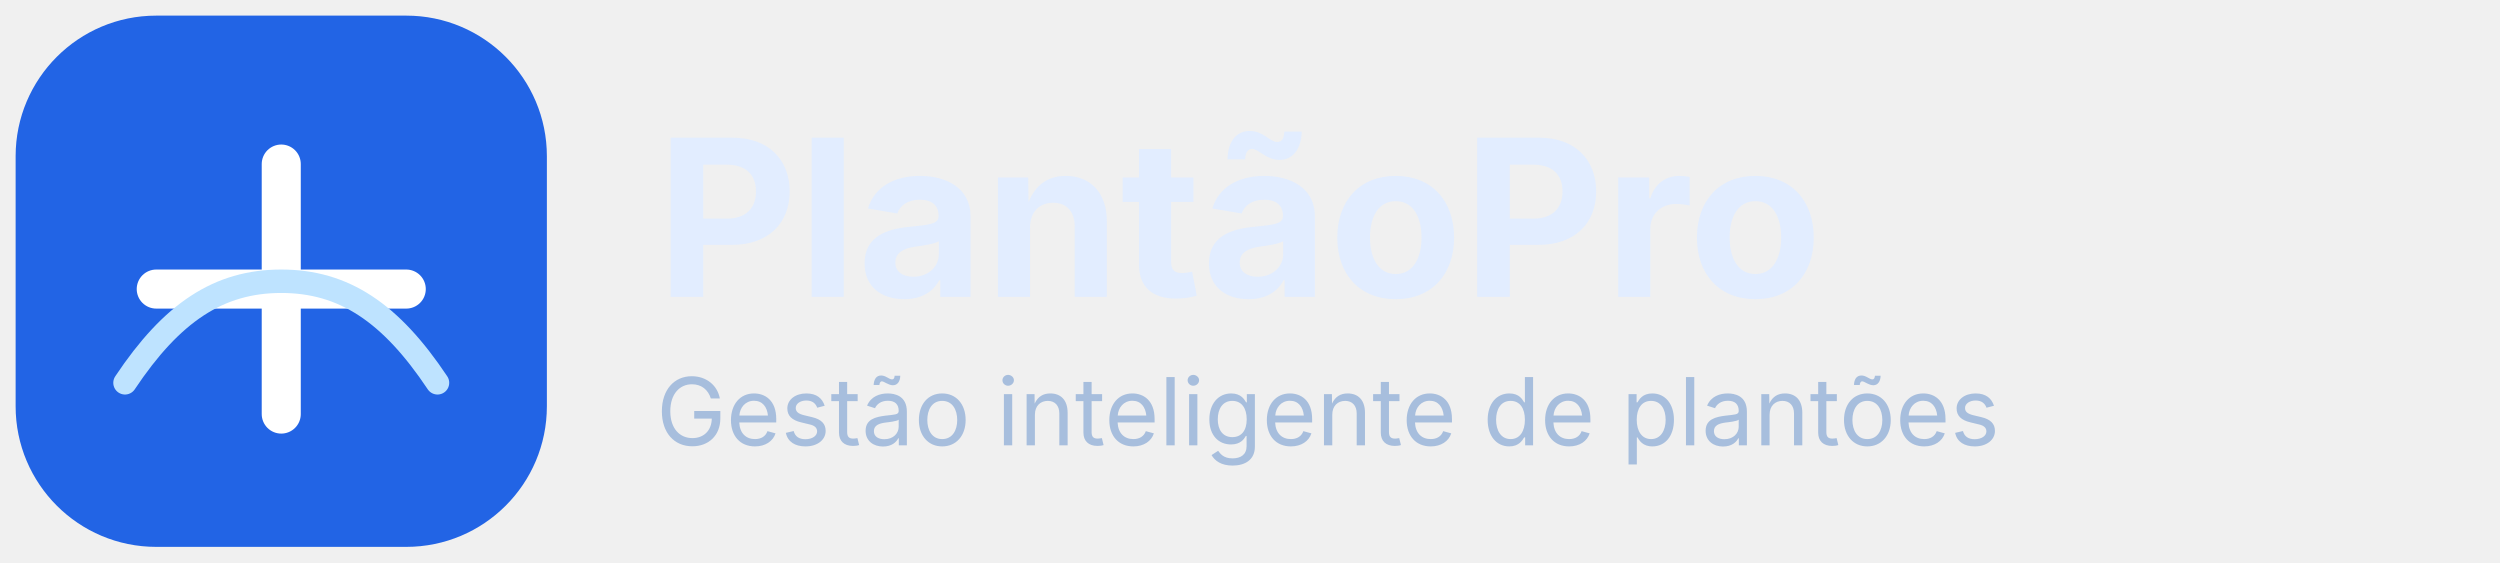
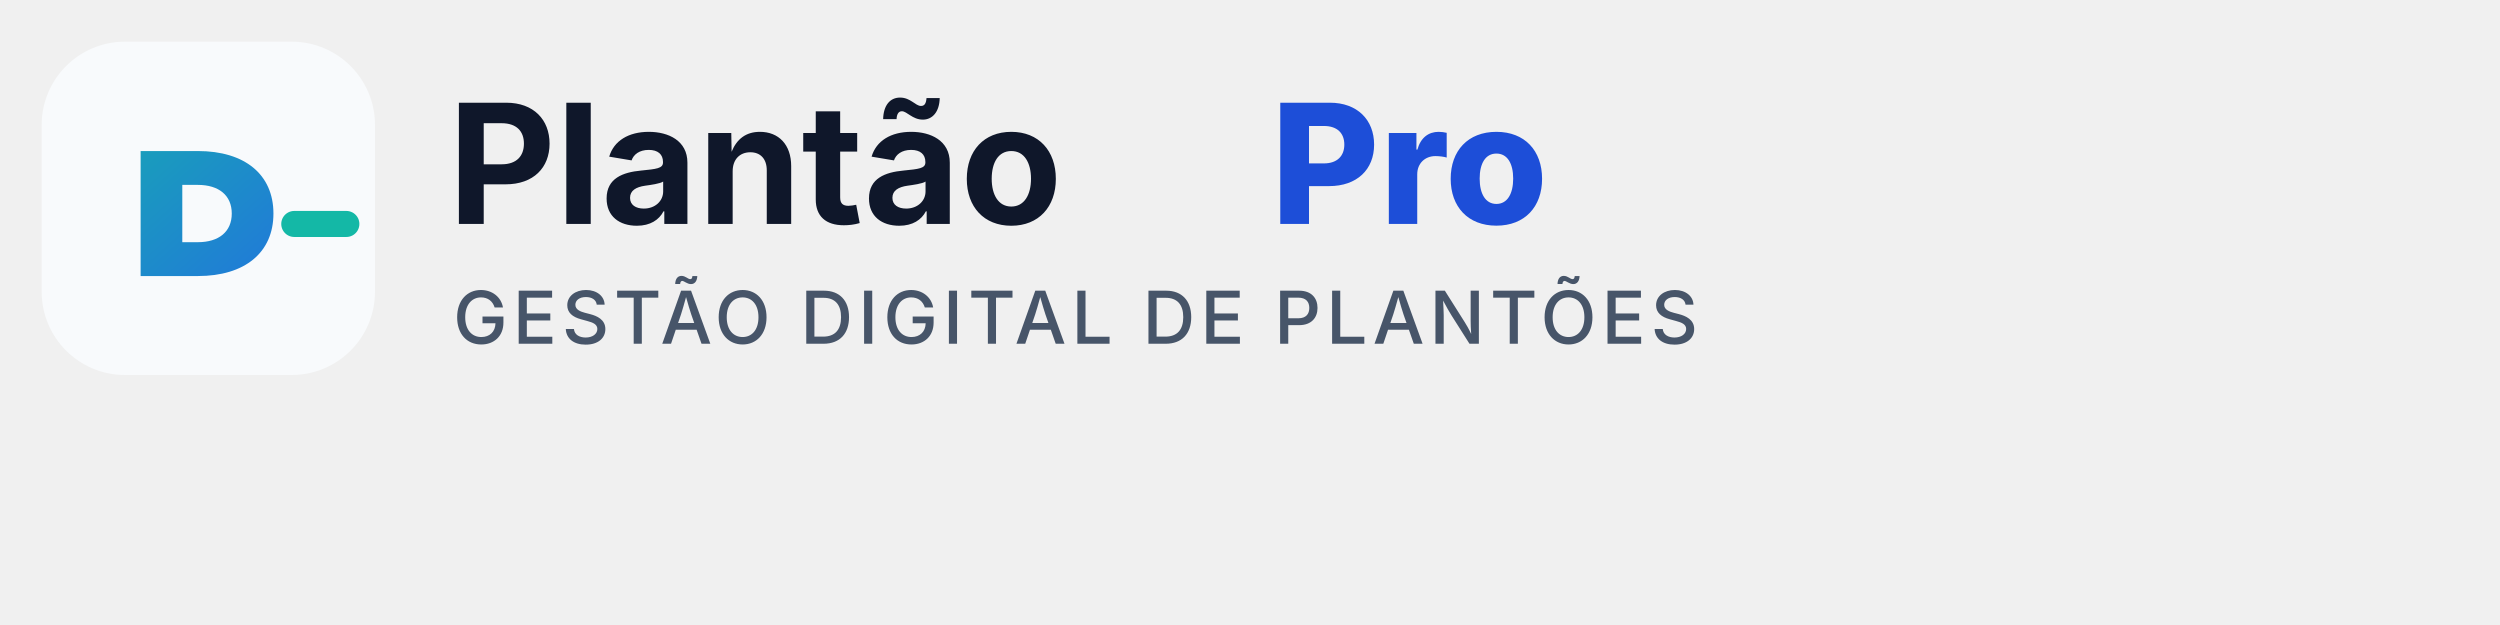
- <svg xmlns="http://www.w3.org/2000/svg" width="320" height="72" viewBox="0 0 320 72" fill="none">
-   <rect x="2" y="2" width="68" height="68" rx="18" fill="url(#g1)" />
-   <path d="M20 37h32M36 21v32" stroke="#fff" stroke-width="5" stroke-linecap="round" />
-   <path d="M16 49c6-9 12-13 20-13s14 4 20 13" stroke="#BEE3FF" stroke-width="3" stroke-linecap="round" />
-   <text x="84" y="38" fill="#E2EDFF" font-size="28" font-family="Inter,Segoe UI,sans-serif" font-weight="700">PlantãoPro</text>
-   <text x="84" y="57" fill="#A7BEDD" font-size="12" font-family="Inter,Segoe UI,sans-serif">Gestão inteligente de plantões</text>
+ <svg xmlns="http://www.w3.org/2000/svg" width="960" height="240" viewBox="0 0 960 240" fill="none">
  <defs>
-     <linearGradient id="g1" x1="2" y1="2" x2="70" y2="70">
-       <stop stop-color="#2264E5" />
-       <stop offset="1" stop-color="#0F766E" />
+     <linearGradient id="g2" x1="18" y1="16" x2="132" y2="142" gradientUnits="userSpaceOnUse">
+       <stop stop-color="#14B8A6" />
+       <stop offset="1" stop-color="#2563EB" />
    </linearGradient>
  </defs>
+   <rect x="16" y="16" width="128" height="128" rx="32" fill="#F8FAFC" />
+   <path d="M54 106V58h22c18 0 29 9 29 24s-11 24-29 24H54Zm16-13h6c8 0 13-4 13-11s-5-11-13-11h-6v22Z" fill="url(#g2)" />
+   <path d="M113 86h20" stroke="#14B8A6" stroke-width="10" stroke-linecap="round" />
+   <text x="172" y="86" fill="#0F172A" font-family="Inter, Segoe UI, Arial" font-size="64" font-weight="700">Plantão</text>
+   <text x="488" y="86" fill="#1D4ED8" font-family="Inter, Segoe UI, Arial" font-size="64" font-weight="800">Pro</text>
+   <text x="174" y="132" fill="#475569" font-family="Inter, Segoe UI, Arial" font-size="28" font-weight="500" letter-spacing="2">GESTÃO DIGITAL DE PLANTÕES</text>
</svg>
